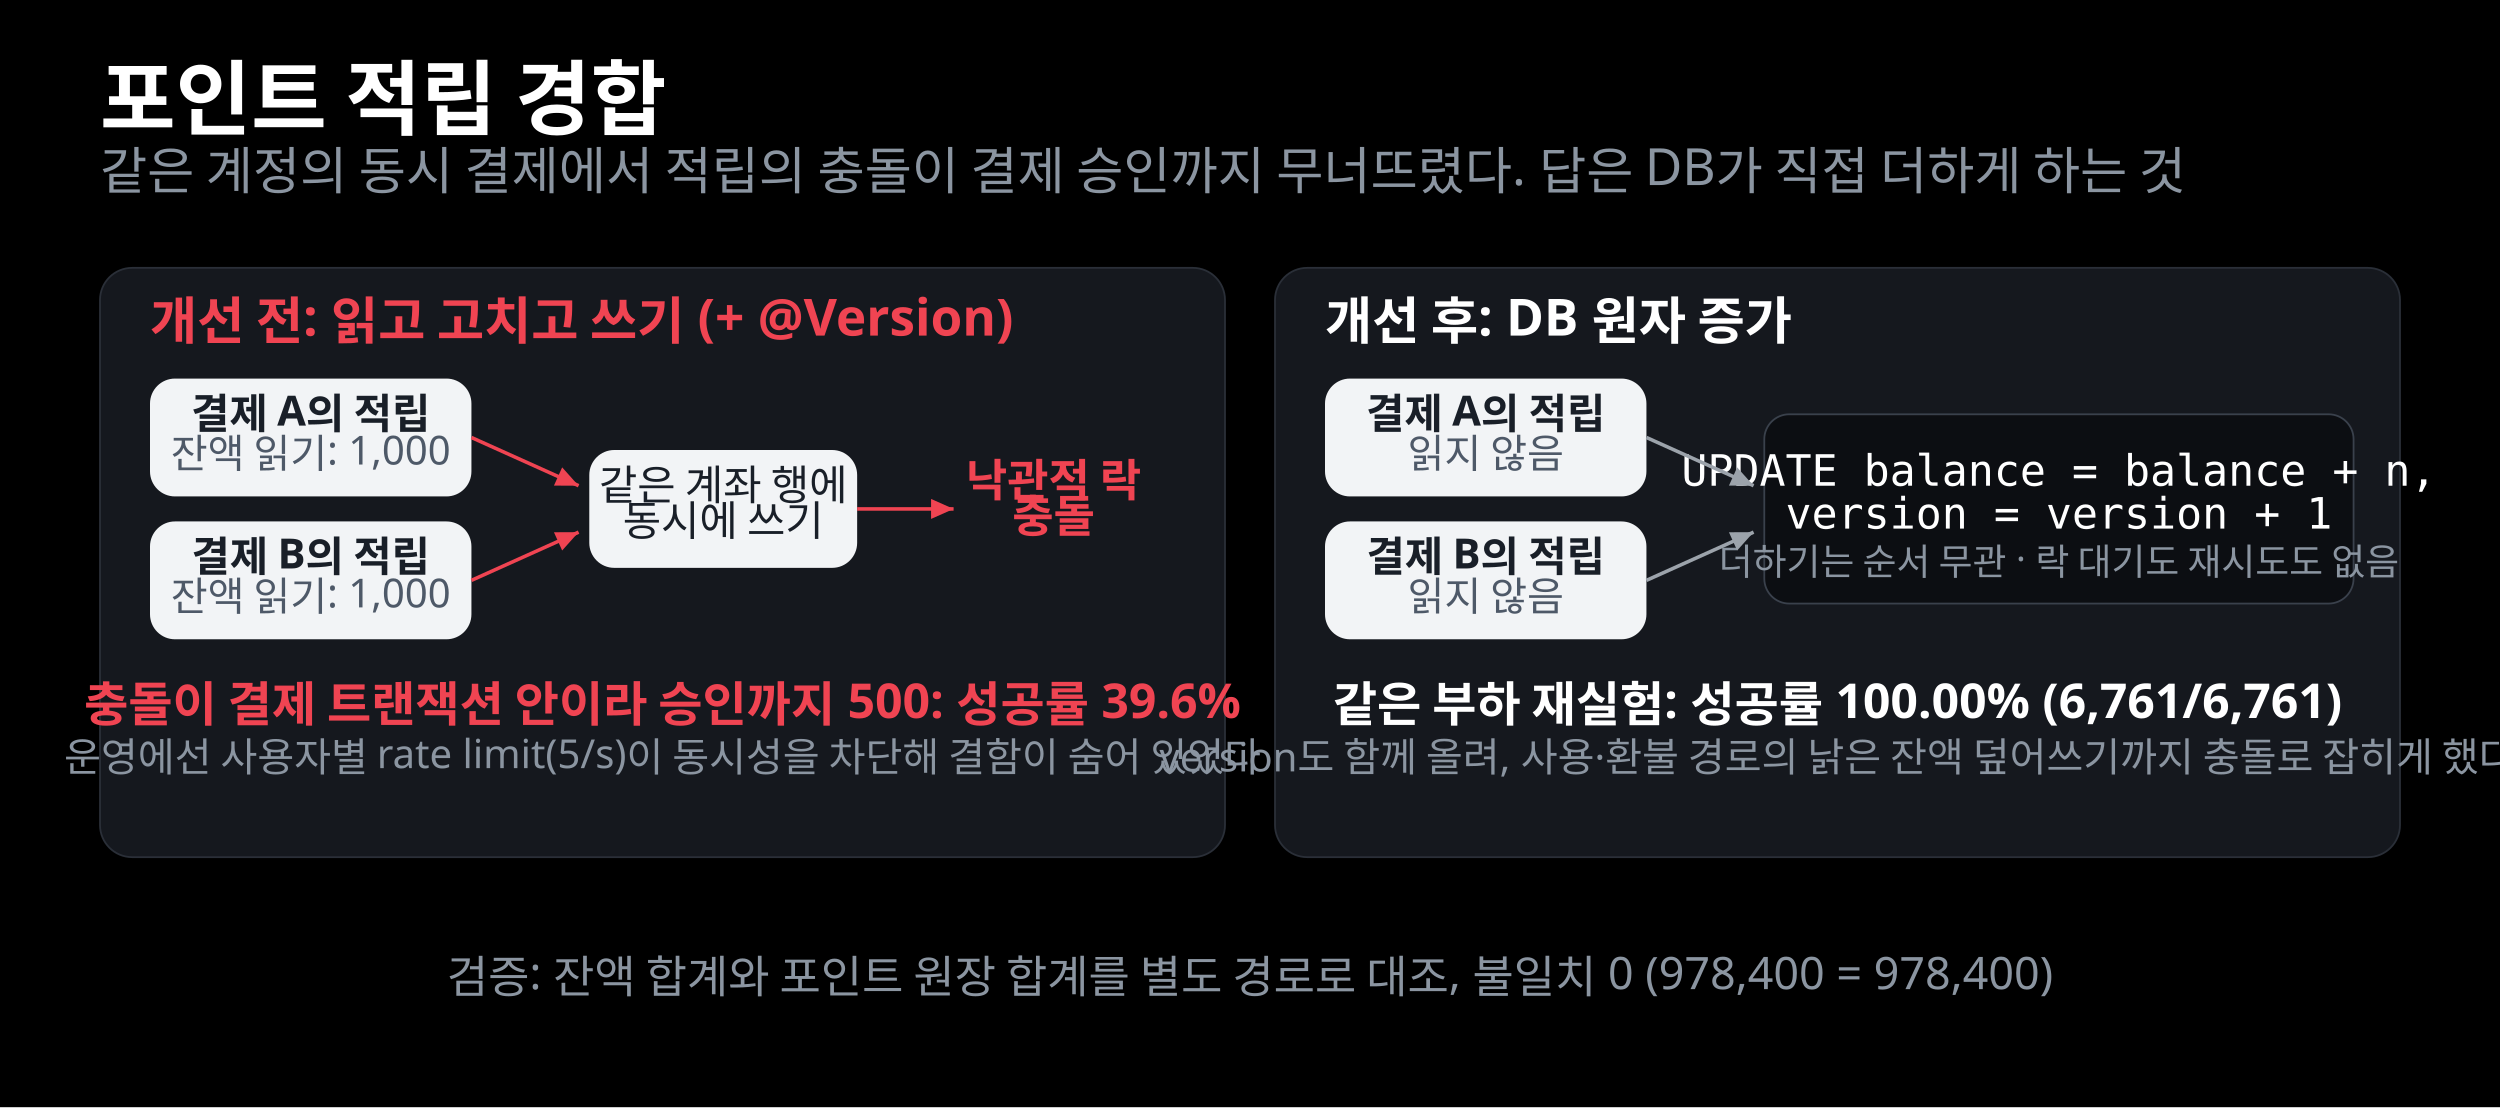
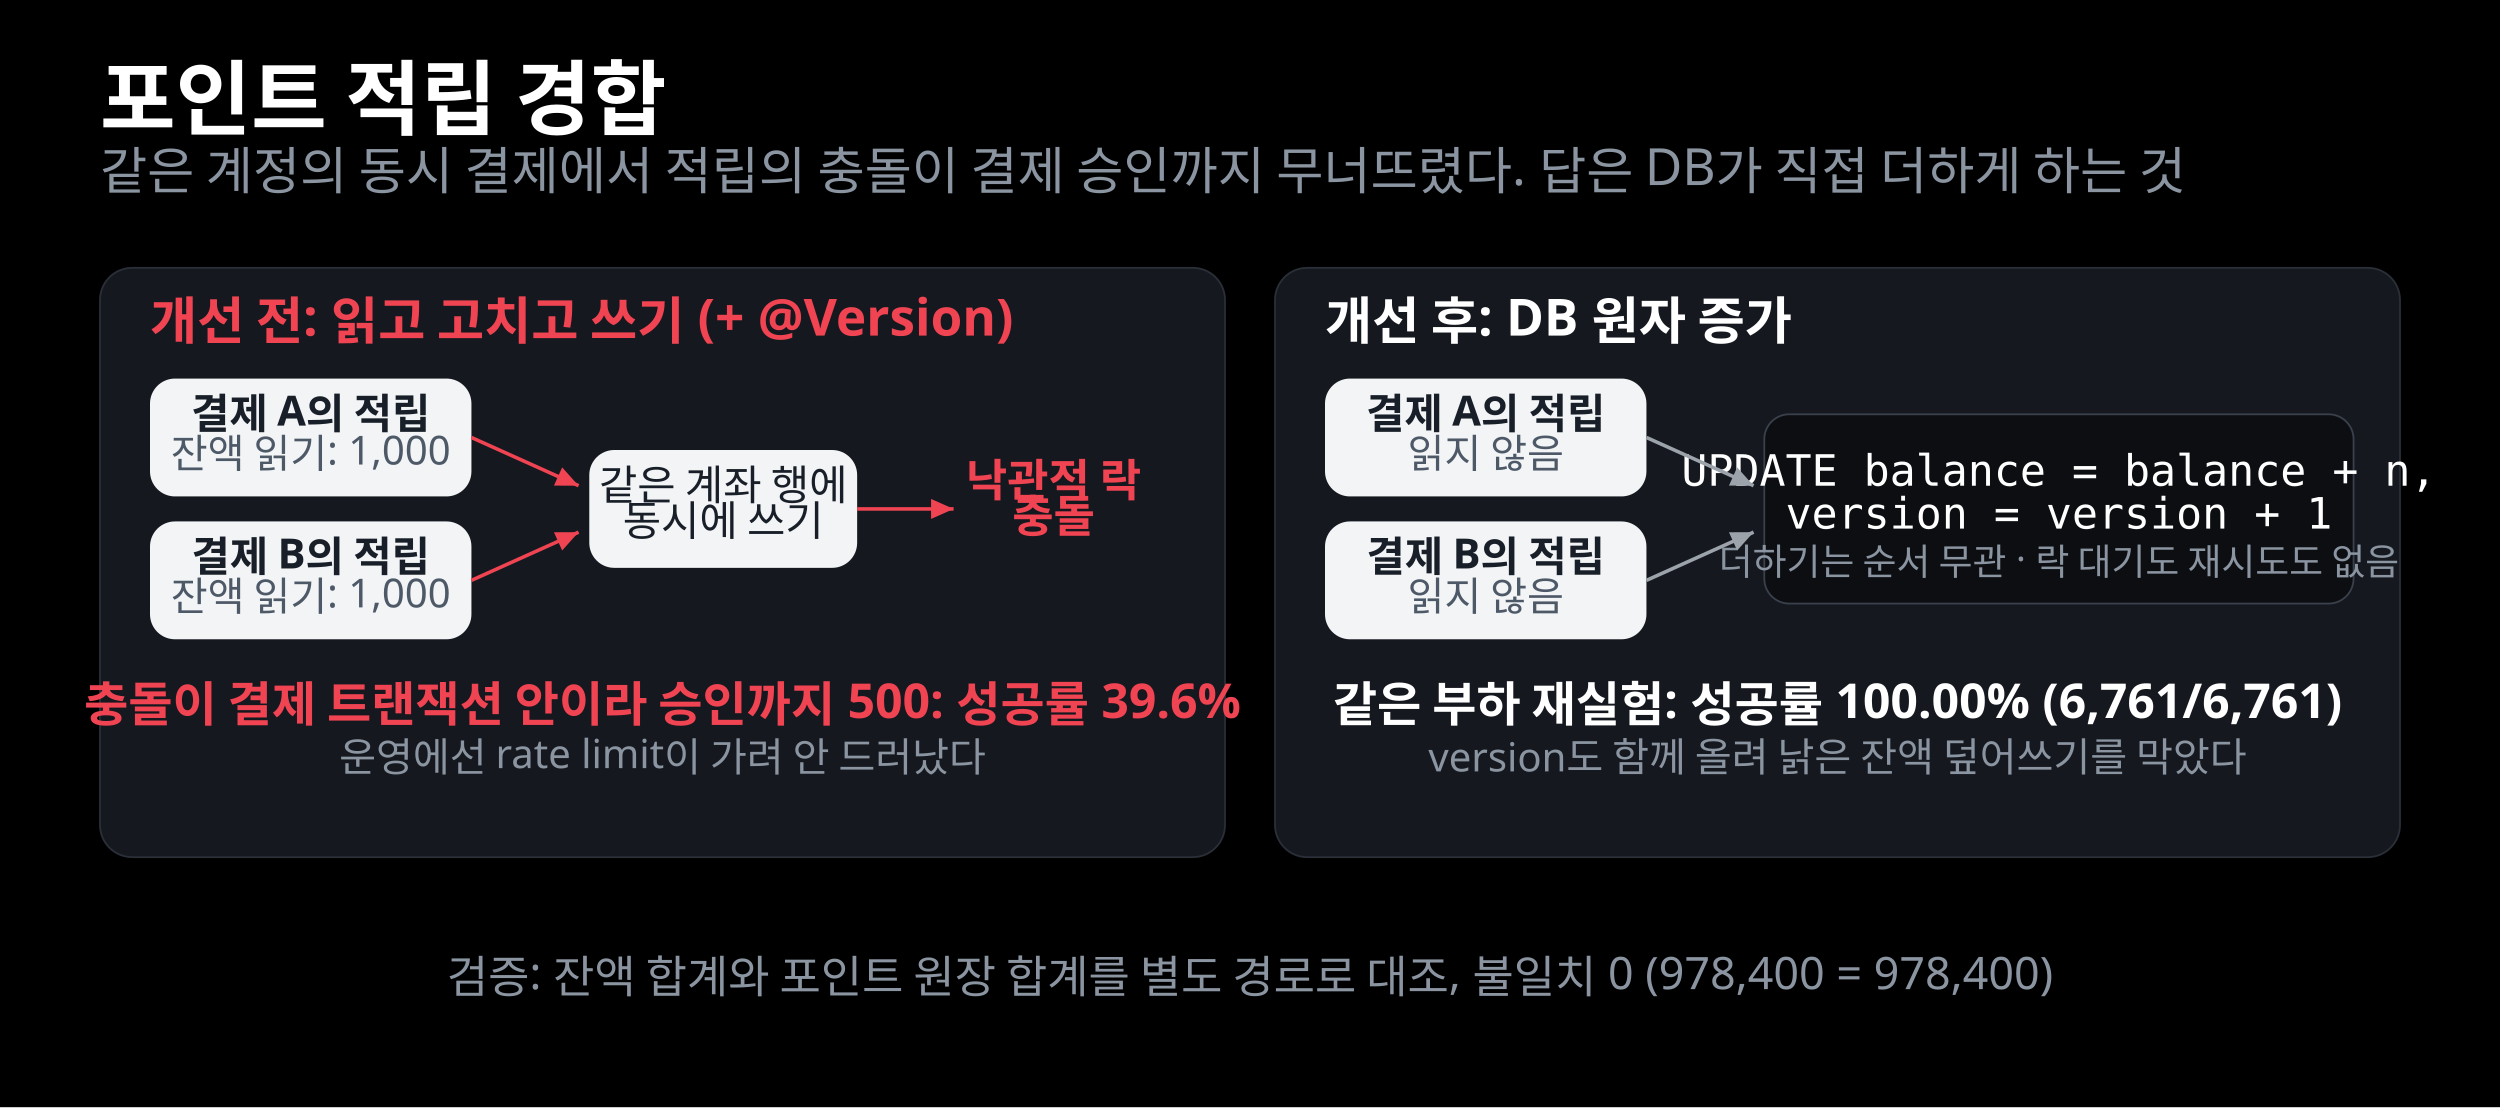
<svg xmlns="http://www.w3.org/2000/svg" width="1400" height="620" viewBox="0 0 1400 620" font-family="Pretendard, 'Apple SD Gothic Neo', sans-serif">
  <defs>
    <marker id="cw" viewBox="0 0 10 10" refX="9" refY="5" markerWidth="7" markerHeight="7" orient="auto-start-reverse">
      <path d="M 0 1 L 9 5 L 0 9 z" fill="#9CA3AB" />
    </marker>
    <marker id="cr" viewBox="0 0 10 10" refX="9" refY="5" markerWidth="7" markerHeight="7" orient="auto-start-reverse">
      <path d="M 0 1 L 9 5 L 0 9 z" fill="#F04452" />
    </marker>
  </defs>
  <rect width="1400" height="620" fill="#000000" />
  <text x="56" y="72" font-size="46" font-weight="800" fill="#FFFFFF">포인트 적립 경합</text>
  <text x="56" y="106" font-size="28.7" fill="#8B95A1">같은 계정의 동시 결제에서 적립의 충돌이 결제 승인까지 무너뜨렸다. 답은 DB가 직접 더하게 하는 것</text>
  <rect x="56" y="150" width="630" height="330" rx="18" fill="#15181E" stroke="#2A2F38" />
  <text x="84" y="190" font-size="28.7" font-weight="700" fill="#F04452">개선 전: 읽고 고치고 쓰기 (+ @Version)</text>
  <g text-anchor="middle">
    <rect x="84" y="212" width="180" height="66" rx="14" fill="#F2F4F6" />
    <text x="174" y="240" font-size="23.32" font-weight="700" fill="#191F28">결제 A의 적립</text>
    <text x="174" y="262" font-size="22.43" fill="#4E5968">잔액 읽기: 1,000</text>
    <rect x="84" y="292" width="180" height="66" rx="14" fill="#F2F4F6" />
    <text x="174" y="320" font-size="23.32" font-weight="700" fill="#191F28">결제 B의 적립</text>
    <text x="174" y="342" font-size="22.43" fill="#4E5968">잔액 읽기: 1,000</text>
    <rect x="330" y="252" width="150" height="66" rx="14" fill="#F2F4F6" />
    <text x="405" y="280" font-size="23.32" fill="#191F28">같은 계좌 행에</text>
    <text x="405" y="300" font-size="23.32" fill="#191F28">동시에 쓰기</text>
  </g>
  <line x1="264" y1="245" x2="324" y2="272" stroke="#F04452" stroke-width="2" marker-end="url(#cr)" />
  <line x1="264" y1="325" x2="324" y2="298" stroke="#F04452" stroke-width="2" marker-end="url(#cr)" />
  <line x1="480" y1="285" x2="534" y2="285" stroke="#F04452" stroke-width="2" marker-end="url(#cr)" />
  <text x="590" y="278" font-size="25.12" font-weight="700" fill="#F04452" text-anchor="middle">낙관적 락</text>
  <text x="590" y="298" font-size="25.12" font-weight="700" fill="#F04452" text-anchor="middle">충돌</text>
  <text x="371" y="404" font-size="26.91" font-weight="700" fill="#F04452" text-anchor="middle">충돌이 결제 트랜잭션 안이라 승인까지 500: 성공률 39.6%</text>
-   <text x="371" y="432" font-size="22.43" fill="#8B95A1" text-anchor="middle">운영에선 사용자별 rate limit(5/s)이 동시성을 차단해 결함이 숨어 있었다</text>
+   <text x="371" y="432" font-size="22.43" fill="#8B95A1" text-anchor="middle">운영에선 rate limit이 가려 안 드러났다</text>
  <rect x="714" y="150" width="630" height="330" rx="18" fill="#15181E" stroke="#2A2F38" />
  <text x="742" y="190" font-size="28.7" font-weight="700" fill="#FFFFFF">개선 후: DB 원자 증가</text>
  <g text-anchor="middle">
    <rect x="742" y="212" width="180" height="66" rx="14" fill="#F2F4F6" />
    <text x="832" y="240" font-size="23.32" font-weight="700" fill="#191F28">결제 A의 적립</text>
    <text x="832" y="262" font-size="22.43" fill="#4E5968">읽지 않음</text>
    <rect x="742" y="292" width="180" height="66" rx="14" fill="#F2F4F6" />
    <text x="832" y="320" font-size="23.32" font-weight="700" fill="#191F28">결제 B의 적립</text>
    <text x="832" y="342" font-size="22.43" fill="#4E5968">읽지 않음</text>
    <rect x="988" y="232" width="330" height="106" rx="14" fill="#0C0E12" stroke="#3A414C" />
    <text x="1153" y="272" font-size="24.22" font-family="ui-monospace, Menlo, monospace" fill="#FFFFFF">UPDATE balance = balance + n,</text>
    <text x="1153" y="296" font-size="24.22" font-family="ui-monospace, Menlo, monospace" fill="#FFFFFF">       version = version + 1</text>
    <text x="1153" y="322" font-size="20.63" fill="#8B95A1">더하기는 순서 무관 · 락 대기도 재시도도 없음</text>
  </g>
  <line x1="922" y1="245" x2="982" y2="272" stroke="#9CA3AB" stroke-width="2" marker-end="url(#cw)" />
  <line x1="922" y1="325" x2="982" y2="298" stroke="#9CA3AB" stroke-width="2" marker-end="url(#cw)" />
  <text x="1029" y="404" font-size="26.91" font-weight="700" fill="#FFFFFF" text-anchor="middle">같은 부하 재실험: 성공률 100.00% (6,761/6,761)</text>
-   <text x="1029" y="432" font-size="22.43" fill="#8B95A1" text-anchor="middle">version도 함께 올려, 사용·환불 경로의 낡은 잔액 덮어쓰기까지 충돌로 잡히게 했다</text>
+   <text x="1029" y="432" font-size="22.43" fill="#8B95A1" text-anchor="middle">version도 함께 올려 낡은 잔액 덮어쓰기를 막았다</text>
  <text x="700" y="556" font-size="25.12" fill="#8B95A1" text-anchor="middle">검증: 잔액 합계와 포인트 원장 합계를 별도 경로로 대조, 불일치 0 (978,400 = 978,400)</text>
</svg>
